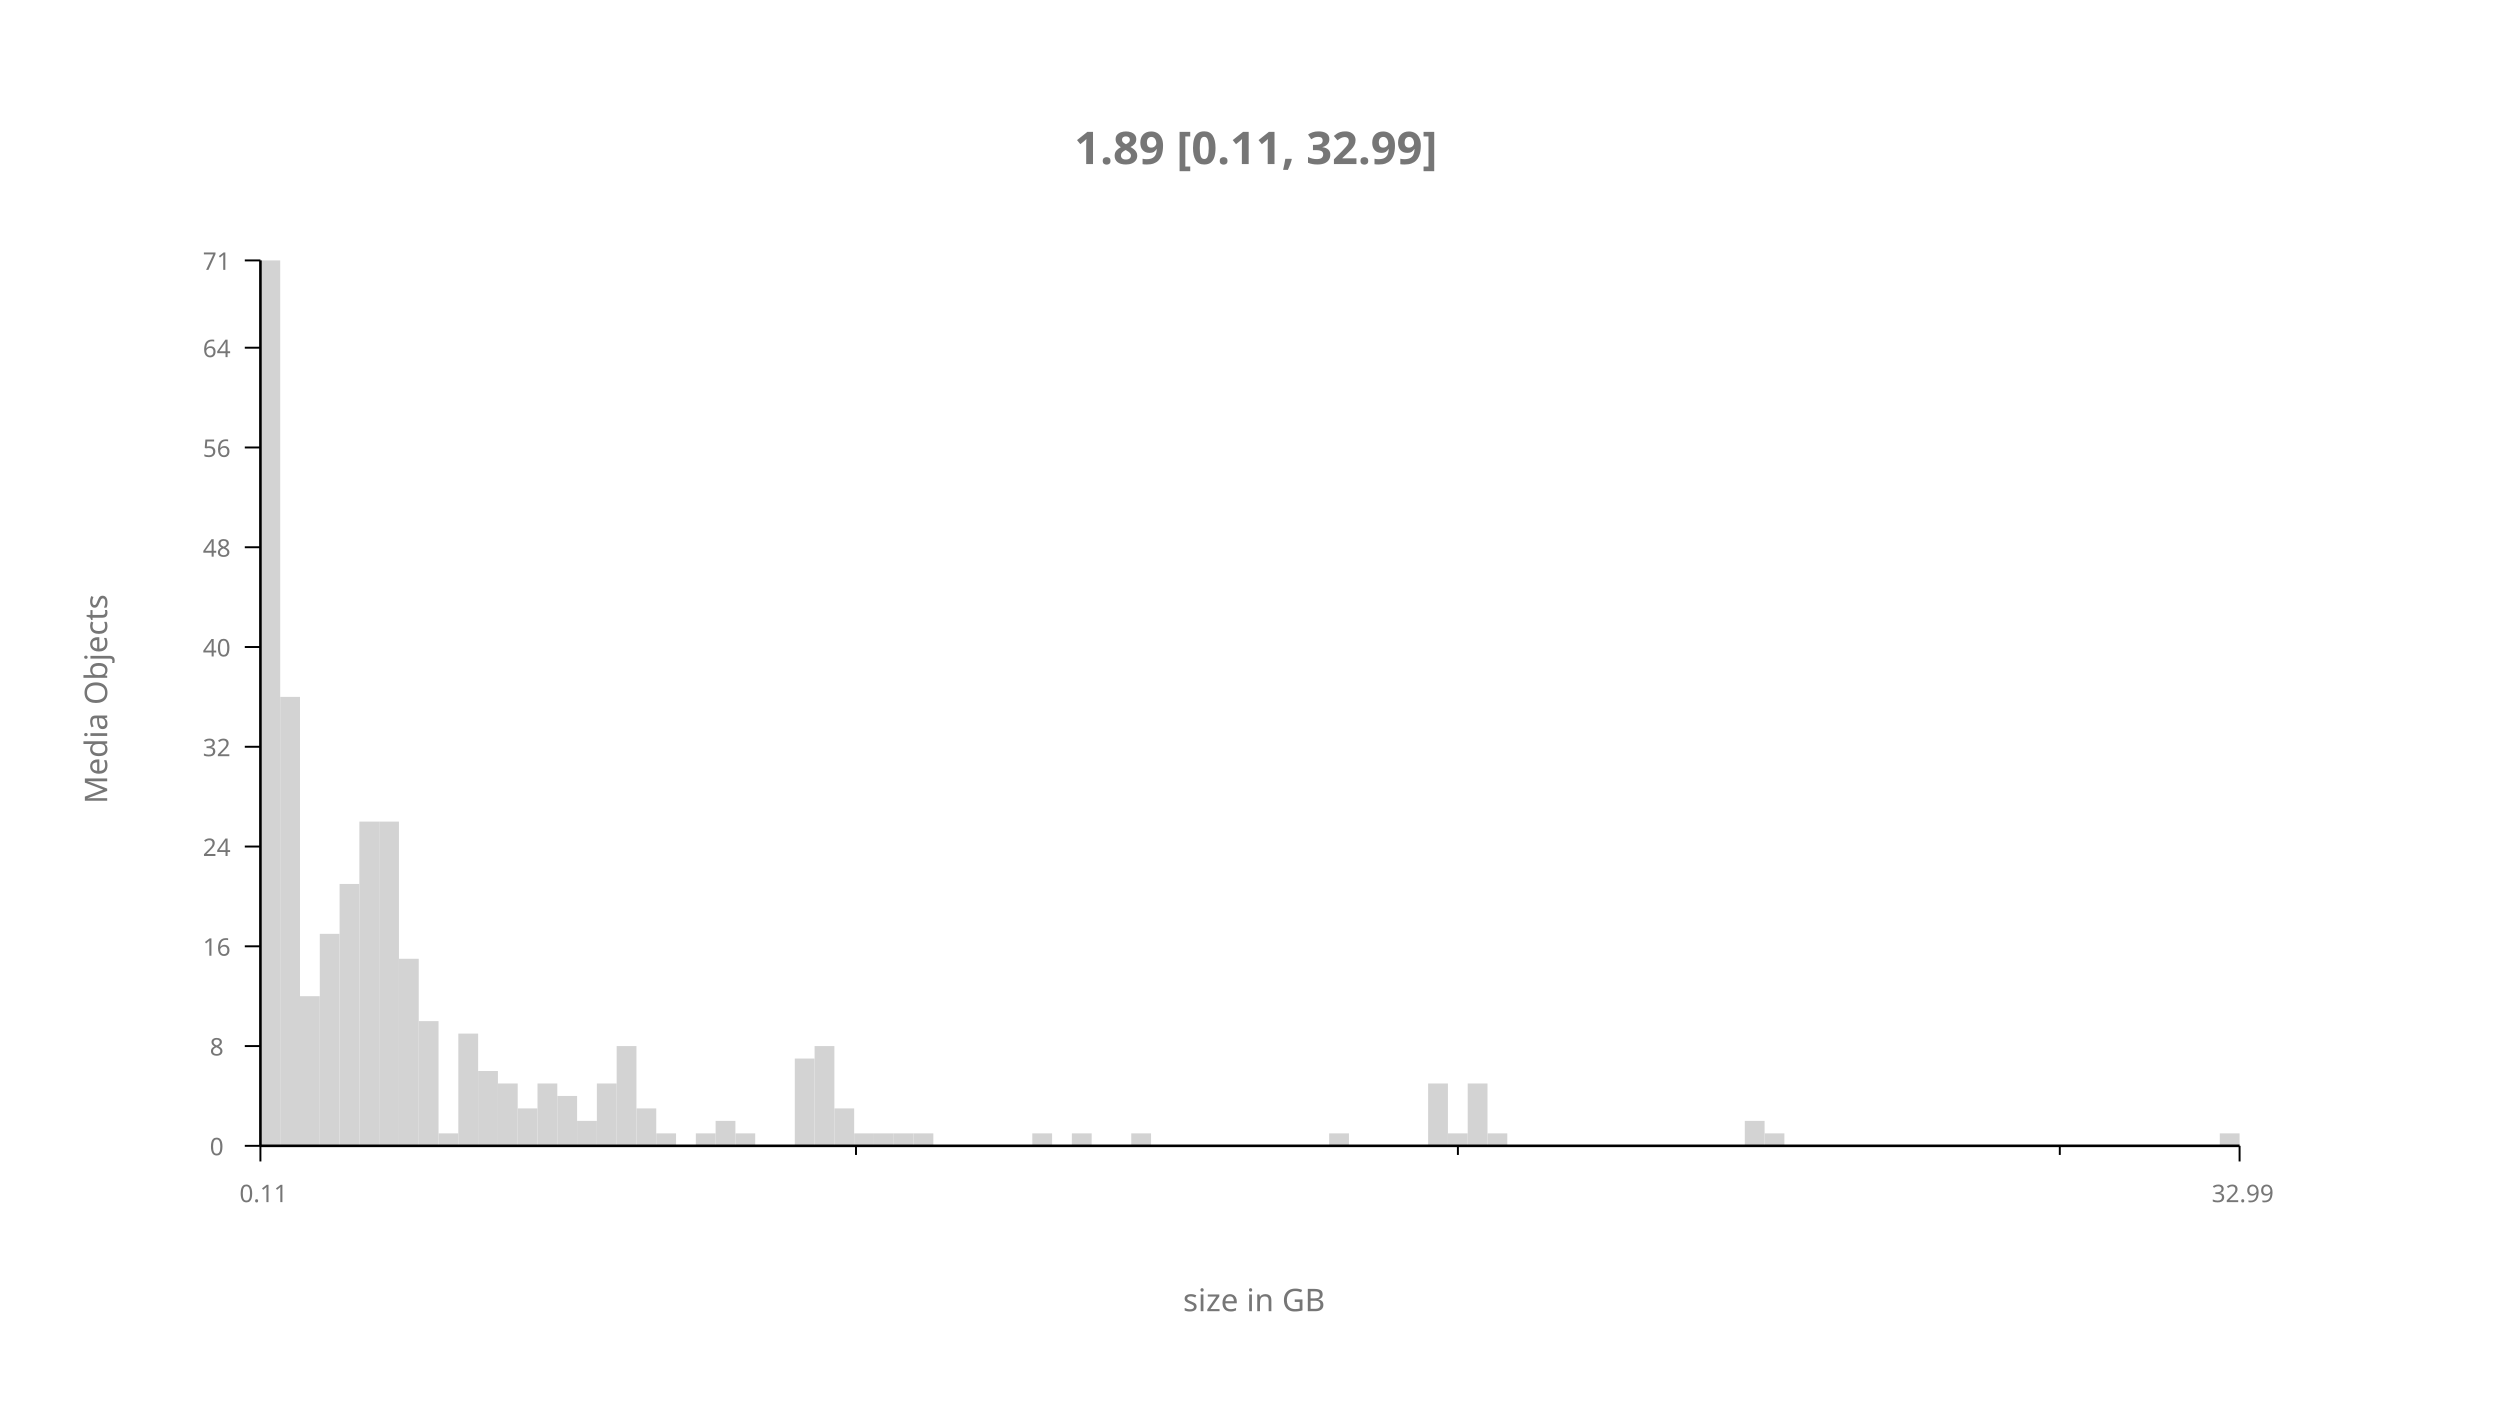
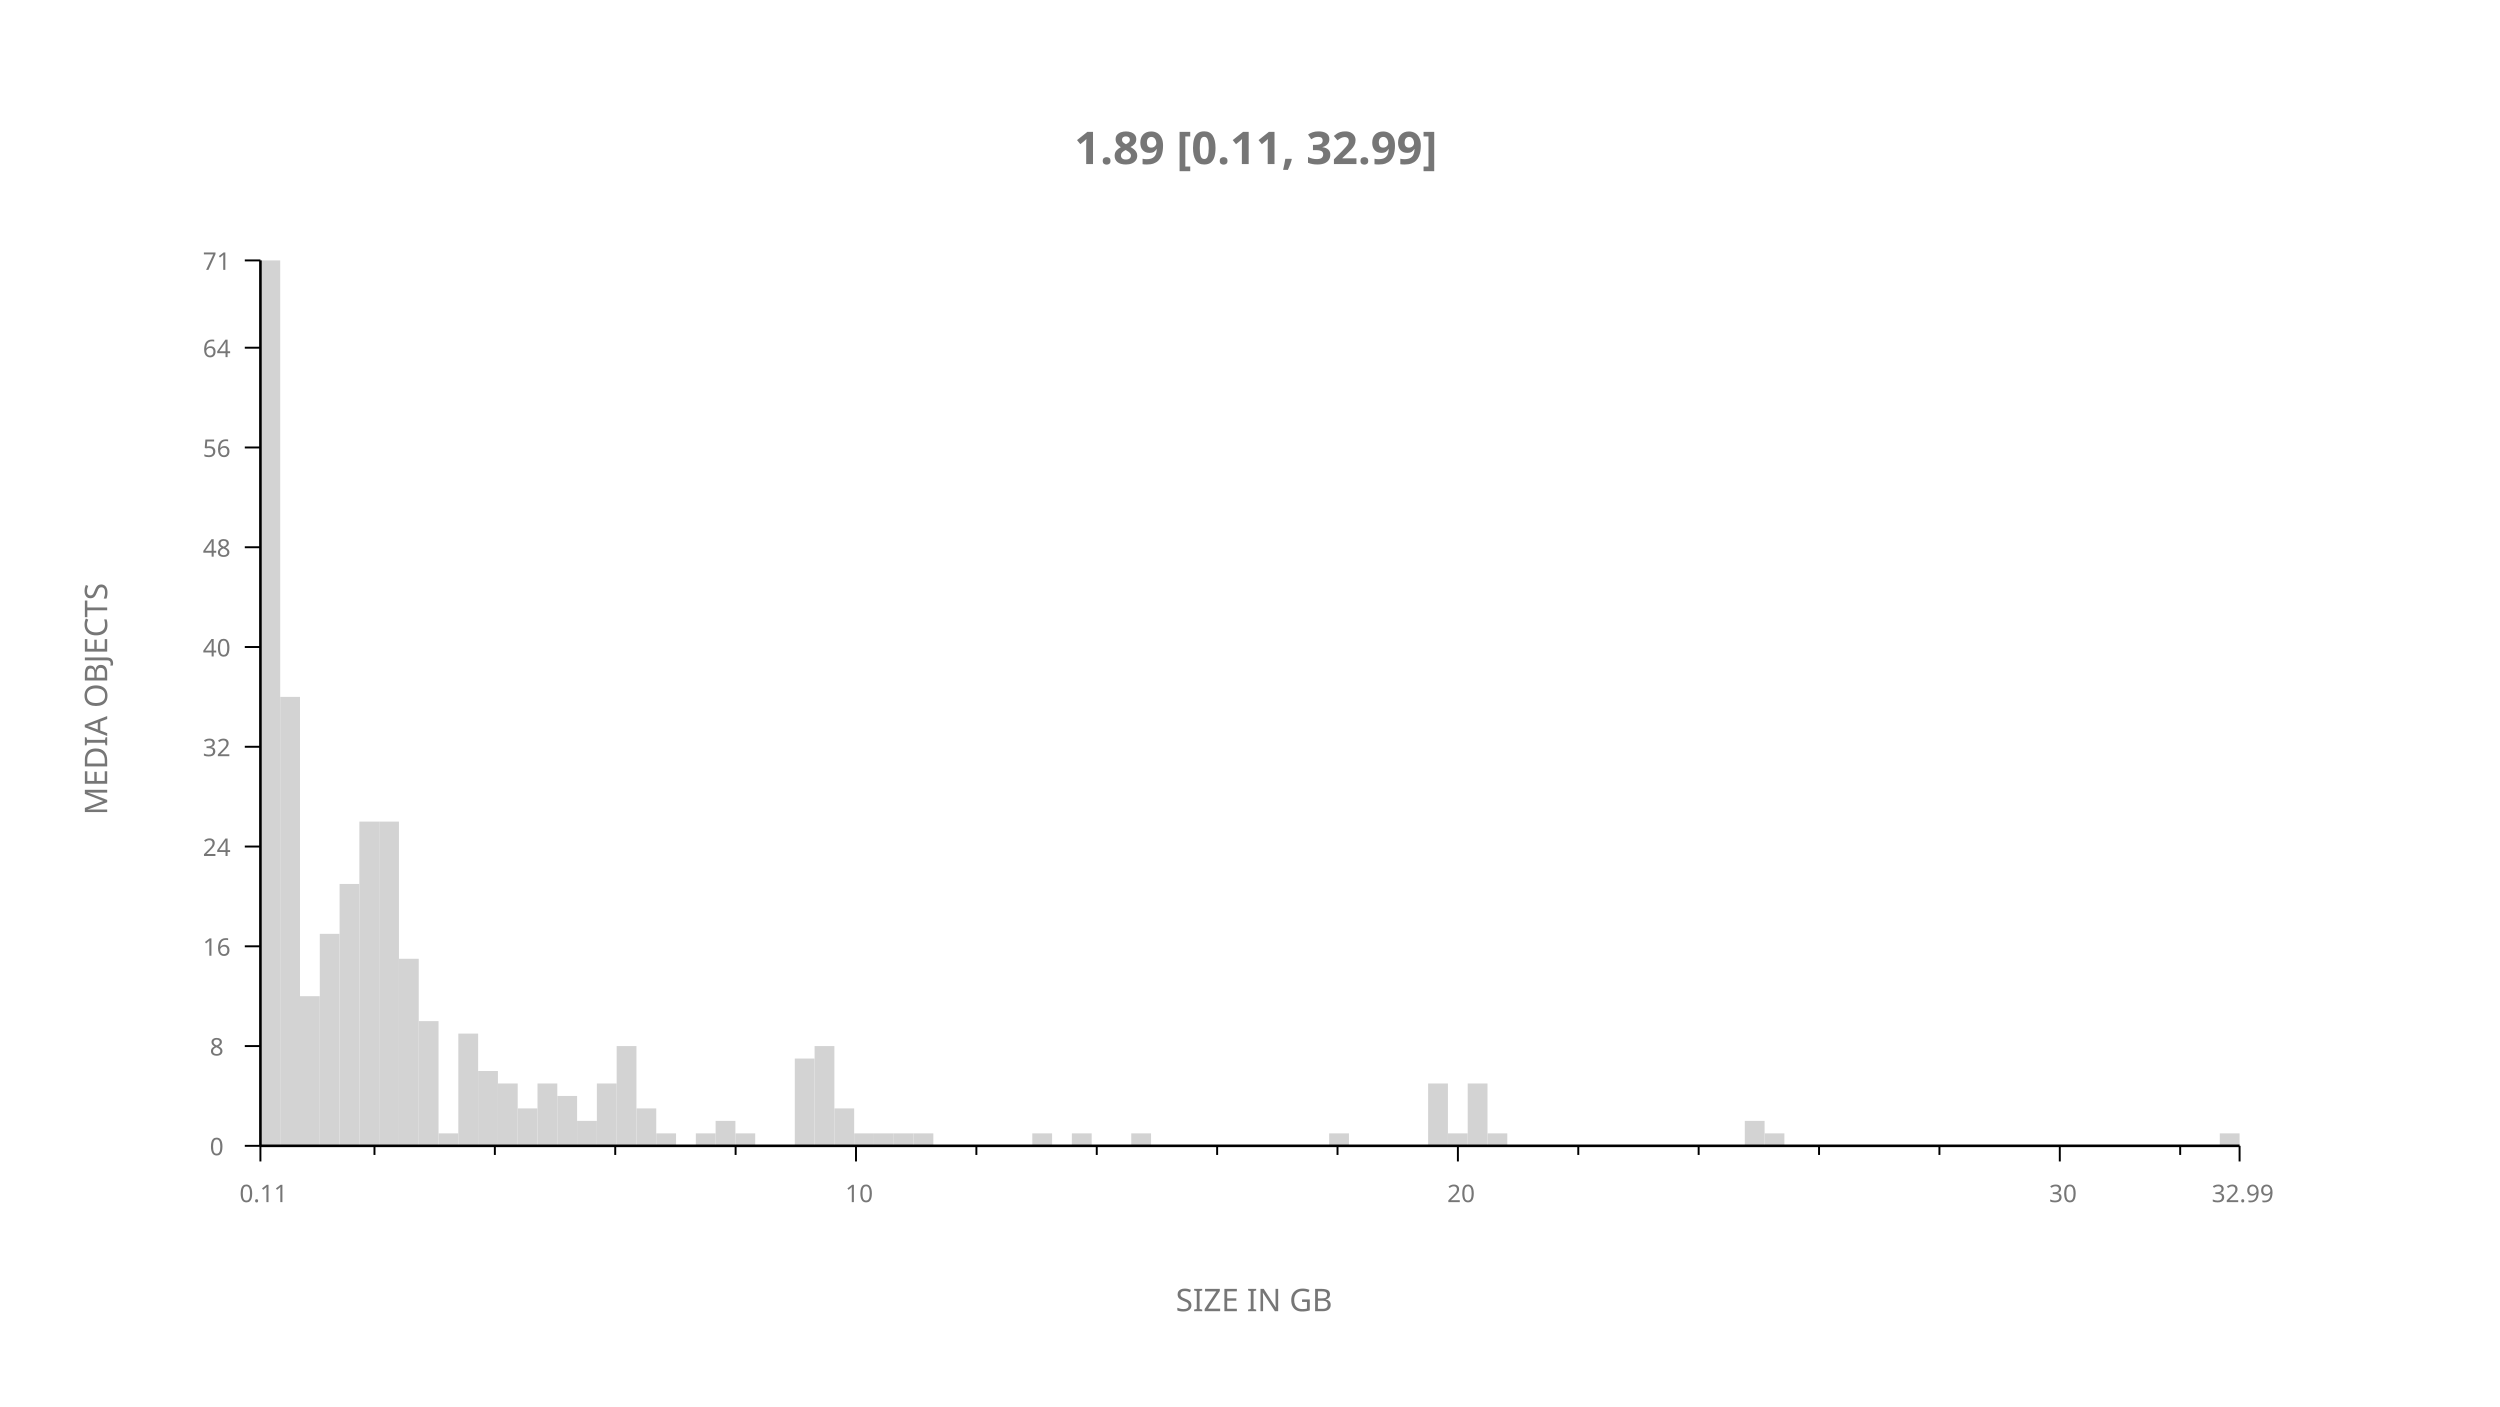
<svg xmlns="http://www.w3.org/2000/svg" xml:space="preserve" id="echo-01-cumulative-detail-btiha-itemized-by-bytes" x="0px" y="0px" width="1920px" height="1080px" viewBox="0 0 1920 1080" enable-background="new 0 0 1920 1080" role="img">
  <text x="960" y="126" font-family="Atkinson Hyperlegible" font-size="26pt" text-anchor="middle" text-align="center" font-weight="600" font-style="normal" style="fill:rgb(118,118,118); fill-opacity:1; stroke:rgb(118,118,118); stroke-opacity:0; stroke-width:0.5"> 1.89 [0.11, 32.99]</text>
  <g id="histogram-bars">
    <rect x="200" y="200" width="15.2" height="680" style="fill:rgb(211,211,211); fill-opacity:1; stroke:rgb(211,211,211); stroke-opacity:0; stroke-width:0" />
    <rect x="215.2" y="535.211" width="15.2" height="344.789" style="fill:rgb(211,211,211); fill-opacity:1; stroke:rgb(211,211,211); stroke-opacity:0; stroke-width:0" />
    <rect x="230.4" y="765.07" width="15.2" height="114.93" style="fill:rgb(211,211,211); fill-opacity:1; stroke:rgb(211,211,211); stroke-opacity:0; stroke-width:0" />
    <rect x="245.6" y="717.183" width="15.2" height="162.817" style="fill:rgb(211,211,211); fill-opacity:1; stroke:rgb(211,211,211); stroke-opacity:0; stroke-width:0" />
    <rect x="260.8" y="678.873" width="15.2" height="201.127" style="fill:rgb(211,211,211); fill-opacity:1; stroke:rgb(211,211,211); stroke-opacity:0; stroke-width:0" />
    <rect x="276" y="630.986" width="15.2" height="249.014" style="fill:rgb(211,211,211); fill-opacity:1; stroke:rgb(211,211,211); stroke-opacity:0; stroke-width:0" />
    <rect x="291.2" y="630.986" width="15.2" height="249.014" style="fill:rgb(211,211,211); fill-opacity:1; stroke:rgb(211,211,211); stroke-opacity:0; stroke-width:0" />
    <rect x="306.4" y="736.338" width="15.2" height="143.662" style="fill:rgb(211,211,211); fill-opacity:1; stroke:rgb(211,211,211); stroke-opacity:0; stroke-width:0" />
    <rect x="321.6" y="784.225" width="15.2" height="95.775" style="fill:rgb(211,211,211); fill-opacity:1; stroke:rgb(211,211,211); stroke-opacity:0; stroke-width:0" />
    <rect x="336.8" y="870.423" width="15.2" height="9.577" style="fill:rgb(211,211,211); fill-opacity:1; stroke:rgb(211,211,211); stroke-opacity:0; stroke-width:0" />
    <rect x="352" y="793.803" width="15.2" height="86.197" style="fill:rgb(211,211,211); fill-opacity:1; stroke:rgb(211,211,211); stroke-opacity:0; stroke-width:0" />
    <rect x="367.2" y="822.535" width="15.2" height="57.465" style="fill:rgb(211,211,211); fill-opacity:1; stroke:rgb(211,211,211); stroke-opacity:0; stroke-width:0" />
    <rect x="382.4" y="832.113" width="15.2" height="47.887" style="fill:rgb(211,211,211); fill-opacity:1; stroke:rgb(211,211,211); stroke-opacity:0; stroke-width:0" />
    <rect x="397.6" y="851.268" width="15.2" height="28.732" style="fill:rgb(211,211,211); fill-opacity:1; stroke:rgb(211,211,211); stroke-opacity:0; stroke-width:0" />
    <rect x="412.8" y="832.113" width="15.2" height="47.887" style="fill:rgb(211,211,211); fill-opacity:1; stroke:rgb(211,211,211); stroke-opacity:0; stroke-width:0" />
    <rect x="428" y="841.69" width="15.2" height="38.31" style="fill:rgb(211,211,211); fill-opacity:1; stroke:rgb(211,211,211); stroke-opacity:0; stroke-width:0" />
    <rect x="443.2" y="860.845" width="15.2" height="19.155" style="fill:rgb(211,211,211); fill-opacity:1; stroke:rgb(211,211,211); stroke-opacity:0; stroke-width:0" />
    <rect x="458.4" y="832.113" width="15.2" height="47.887" style="fill:rgb(211,211,211); fill-opacity:1; stroke:rgb(211,211,211); stroke-opacity:0; stroke-width:0" />
    <rect x="473.6" y="803.38" width="15.2" height="76.62" style="fill:rgb(211,211,211); fill-opacity:1; stroke:rgb(211,211,211); stroke-opacity:0; stroke-width:0" />
    <rect x="488.8" y="851.268" width="15.2" height="28.732" style="fill:rgb(211,211,211); fill-opacity:1; stroke:rgb(211,211,211); stroke-opacity:0; stroke-width:0" />
    <rect x="504" y="870.423" width="15.2" height="9.577" style="fill:rgb(211,211,211); fill-opacity:1; stroke:rgb(211,211,211); stroke-opacity:0; stroke-width:0" />
    <rect x="534.4" y="870.423" width="15.2" height="9.577" style="fill:rgb(211,211,211); fill-opacity:1; stroke:rgb(211,211,211); stroke-opacity:0; stroke-width:0" />
    <rect x="549.6" y="860.845" width="15.2" height="19.155" style="fill:rgb(211,211,211); fill-opacity:1; stroke:rgb(211,211,211); stroke-opacity:0; stroke-width:0" />
    <rect x="564.8" y="870.423" width="15.2" height="9.577" style="fill:rgb(211,211,211); fill-opacity:1; stroke:rgb(211,211,211); stroke-opacity:0; stroke-width:0" />
    <rect x="610.4" y="812.958" width="15.2" height="67.042" style="fill:rgb(211,211,211); fill-opacity:1; stroke:rgb(211,211,211); stroke-opacity:0; stroke-width:0" />
    <rect x="625.6" y="803.38" width="15.2" height="76.62" style="fill:rgb(211,211,211); fill-opacity:1; stroke:rgb(211,211,211); stroke-opacity:0; stroke-width:0" />
    <rect x="640.8" y="851.268" width="15.2" height="28.732" style="fill:rgb(211,211,211); fill-opacity:1; stroke:rgb(211,211,211); stroke-opacity:0; stroke-width:0" />
    <rect x="656" y="870.423" width="15.2" height="9.577" style="fill:rgb(211,211,211); fill-opacity:1; stroke:rgb(211,211,211); stroke-opacity:0; stroke-width:0" />
    <rect x="671.2" y="870.423" width="15.2" height="9.577" style="fill:rgb(211,211,211); fill-opacity:1; stroke:rgb(211,211,211); stroke-opacity:0; stroke-width:0" />
    <rect x="686.4" y="870.423" width="15.2" height="9.577" style="fill:rgb(211,211,211); fill-opacity:1; stroke:rgb(211,211,211); stroke-opacity:0; stroke-width:0" />
    <rect x="701.6" y="870.423" width="15.2" height="9.577" style="fill:rgb(211,211,211); fill-opacity:1; stroke:rgb(211,211,211); stroke-opacity:0; stroke-width:0" />
    <rect x="792.8" y="870.423" width="15.2" height="9.577" style="fill:rgb(211,211,211); fill-opacity:1; stroke:rgb(211,211,211); stroke-opacity:0; stroke-width:0" />
    <rect x="823.2" y="870.423" width="15.2" height="9.577" style="fill:rgb(211,211,211); fill-opacity:1; stroke:rgb(211,211,211); stroke-opacity:0; stroke-width:0" />
    <rect x="868.8" y="870.423" width="15.2" height="9.577" style="fill:rgb(211,211,211); fill-opacity:1; stroke:rgb(211,211,211); stroke-opacity:0; stroke-width:0" />
    <rect x="1020.8" y="870.423" width="15.2" height="9.577" style="fill:rgb(211,211,211); fill-opacity:1; stroke:rgb(211,211,211); stroke-opacity:0; stroke-width:0" />
    <rect x="1096.8" y="832.113" width="15.2" height="47.887" style="fill:rgb(211,211,211); fill-opacity:1; stroke:rgb(211,211,211); stroke-opacity:0; stroke-width:0" />
    <rect x="1112" y="870.423" width="15.2" height="9.577" style="fill:rgb(211,211,211); fill-opacity:1; stroke:rgb(211,211,211); stroke-opacity:0; stroke-width:0" />
    <rect x="1127.2" y="832.113" width="15.2" height="47.887" style="fill:rgb(211,211,211); fill-opacity:1; stroke:rgb(211,211,211); stroke-opacity:0; stroke-width:0" />
    <rect x="1142.4" y="870.423" width="15.2" height="9.577" style="fill:rgb(211,211,211); fill-opacity:1; stroke:rgb(211,211,211); stroke-opacity:0; stroke-width:0" />
    <rect x="1340" y="860.845" width="15.2" height="19.155" style="fill:rgb(211,211,211); fill-opacity:1; stroke:rgb(211,211,211); stroke-opacity:0; stroke-width:0" />
    <rect x="1355.2" y="870.423" width="15.2" height="9.577" style="fill:rgb(211,211,211); fill-opacity:1; stroke:rgb(211,211,211); stroke-opacity:0; stroke-width:0" />
    <rect x="1704.8" y="870.423" width="15.2" height="9.577" style="fill:rgb(211,211,211); fill-opacity:1; stroke:rgb(211,211,211); stroke-opacity:0; stroke-width:0" />
  </g>
  <g id="axes-lines">
    <line x1="200" y1="880" x2="1720" y2="880" style="fill:rgb(0,0,0); fill-opacity:0; stroke:rgb(0,0,0); stroke-opacity:1; stroke-width:2" />
    <line x1="200" y1="880" x2="200" y2="200" style="fill:rgb(0,0,0); fill-opacity:0; stroke:rgb(0,0,0); stroke-opacity:1; stroke-width:2" />
-     <text x="960" y="1007" font-family="Atkinson Hyperlegible" font-size="18pt" text-anchor="middle" text-align="center" font-weight="500" font-style="normal" style="fill:rgb(118,118,118); fill-opacity:1; stroke:rgb(118,118,118); stroke-opacity:0; stroke-width:0.5"> size in GB</text>
-     <text x="73" y="540" font-family="Atkinson Hyperlegible" font-size="18pt" text-anchor="middle" text-align="center" dominant-baseline="central" font-weight="500" font-style="normal" style="fill:rgb(118,118,118); fill-opacity:1; stroke:rgb(118,118,118); stroke-opacity:0; stroke-width:0.5" transform="rotate(-90,73,540)"> Media Objects</text>
+     <text x="960" y="1007" font-family="Atkinson Hyperlegible" font-size="18pt" text-anchor="middle" text-align="center" font-weight="500" font-style="normal" style="fill:rgb(118,118,118); fill-opacity:1; stroke:rgb(118,118,118); stroke-opacity:0; stroke-width:0.5"> SIZE IN GB</text>
+     <text x="73" y="540" font-family="Atkinson Hyperlegible" font-size="18pt" text-anchor="middle" text-align="center" dominant-baseline="central" font-weight="500" font-style="normal" style="fill:rgb(118,118,118); fill-opacity:1; stroke:rgb(118,118,118); stroke-opacity:0; stroke-width:0.5" transform="rotate(-90,73,540)"> MEDIA OBJECTS</text>
  </g>
  <g id="tic-x-minor">
-     <line x1="657.404" y1="880" x2="657.404" y2="887" style="fill:rgb(0,0,0); fill-opacity:0; stroke:rgb(0,0,0); stroke-opacity:1; stroke-width:1.5" />
-     <line x1="1119.666" y1="880" x2="1119.666" y2="887" style="fill:rgb(0,0,0); fill-opacity:0; stroke:rgb(0,0,0); stroke-opacity:1; stroke-width:1.5" />
-     <line x1="1581.928" y1="880" x2="1581.928" y2="887" style="fill:rgb(0,0,0); fill-opacity:0; stroke:rgb(0,0,0); stroke-opacity:1; stroke-width:1.5" />
+     <line x1="287.594" y1="880" x2="287.594" y2="887" style="fill:rgb(0,0,0); fill-opacity:0; stroke:rgb(0,0,0); stroke-opacity:1; stroke-width:1.5" />
+     <line x1="380.046" y1="880" x2="380.046" y2="887" style="fill:rgb(0,0,0); fill-opacity:0; stroke:rgb(0,0,0); stroke-opacity:1; stroke-width:1.5" />
+     <line x1="472.499" y1="880" x2="472.499" y2="887" style="fill:rgb(0,0,0); fill-opacity:0; stroke:rgb(0,0,0); stroke-opacity:1; stroke-width:1.5" />
+     <line x1="564.951" y1="880" x2="564.951" y2="887" style="fill:rgb(0,0,0); fill-opacity:0; stroke:rgb(0,0,0); stroke-opacity:1; stroke-width:1.5" />
+     <line x1="749.856" y1="880" x2="749.856" y2="887" style="fill:rgb(0,0,0); fill-opacity:0; stroke:rgb(0,0,0); stroke-opacity:1; stroke-width:1.5" />
+     <line x1="842.309" y1="880" x2="842.309" y2="887" style="fill:rgb(0,0,0); fill-opacity:0; stroke:rgb(0,0,0); stroke-opacity:1; stroke-width:1.5" />
+     <line x1="934.761" y1="880" x2="934.761" y2="887" style="fill:rgb(0,0,0); fill-opacity:0; stroke:rgb(0,0,0); stroke-opacity:1; stroke-width:1.5" />
+     <line x1="1027.214" y1="880" x2="1027.214" y2="887" style="fill:rgb(0,0,0); fill-opacity:0; stroke:rgb(0,0,0); stroke-opacity:1; stroke-width:1.5" />
+     <line x1="1212.119" y1="880" x2="1212.119" y2="887" style="fill:rgb(0,0,0); fill-opacity:0; stroke:rgb(0,0,0); stroke-opacity:1; stroke-width:1.5" />
+     <line x1="1304.571" y1="880" x2="1304.571" y2="887" style="fill:rgb(0,0,0); fill-opacity:0; stroke:rgb(0,0,0); stroke-opacity:1; stroke-width:1.5" />
+     <line x1="1397.023" y1="880" x2="1397.023" y2="887" style="fill:rgb(0,0,0); fill-opacity:0; stroke:rgb(0,0,0); stroke-opacity:1; stroke-width:1.5" />
+     <line x1="1489.476" y1="880" x2="1489.476" y2="887" style="fill:rgb(0,0,0); fill-opacity:0; stroke:rgb(0,0,0); stroke-opacity:1; stroke-width:1.5" />
+     <line x1="1674.381" y1="880" x2="1674.381" y2="887" style="fill:rgb(0,0,0); fill-opacity:0; stroke:rgb(0,0,0); stroke-opacity:1; stroke-width:1.5" />
  </g>
  <g id="tic-x-labels">
    <line x1="200" y1="880" x2="200" y2="892" style="fill:rgb(0,0,0); fill-opacity:0; stroke:rgb(0,0,0); stroke-opacity:1; stroke-width:1.5" />
    <text x="200" y="916" font-family="Atkinson Hyperlegible" font-size="14pt" text-anchor="middle" text-align="center" dominant-baseline="central" font-weight="400" font-style="normal" style="fill:rgb(118,118,118); fill-opacity:1; stroke:rgb(118,118,118); stroke-opacity:0; stroke-width:0.5"> 0.11</text>
+     <line x1="657.404" y1="880" x2="657.404" y2="892" style="fill:rgb(0,0,0); fill-opacity:0; stroke:rgb(0,0,0); stroke-opacity:1; stroke-width:1.5" />
+     <text x="657.404" y="916" font-family="Atkinson Hyperlegible" font-size="14pt" text-anchor="middle" text-align="center" dominant-baseline="central" font-weight="400" font-style="normal" style="fill:rgb(118,118,118); fill-opacity:1; stroke:rgb(118,118,118); stroke-opacity:0; stroke-width:0.5"> 10</text>
+     <line x1="1119.666" y1="880" x2="1119.666" y2="892" style="fill:rgb(0,0,0); fill-opacity:0; stroke:rgb(0,0,0); stroke-opacity:1; stroke-width:1.5" />
+     <text x="1119.666" y="916" font-family="Atkinson Hyperlegible" font-size="14pt" text-anchor="middle" text-align="center" dominant-baseline="central" font-weight="400" font-style="normal" style="fill:rgb(118,118,118); fill-opacity:1; stroke:rgb(118,118,118); stroke-opacity:0; stroke-width:0.5"> 20</text>
+     <line x1="1581.928" y1="880" x2="1581.928" y2="892" style="fill:rgb(0,0,0); fill-opacity:0; stroke:rgb(0,0,0); stroke-opacity:1; stroke-width:1.5" />
+     <text x="1581.928" y="916" font-family="Atkinson Hyperlegible" font-size="14pt" text-anchor="middle" text-align="center" dominant-baseline="central" font-weight="400" font-style="normal" style="fill:rgb(118,118,118); fill-opacity:1; stroke:rgb(118,118,118); stroke-opacity:0; stroke-width:0.5"> 30</text>
    <line x1="1720" y1="880" x2="1720" y2="892" style="fill:rgb(0,0,0); fill-opacity:0; stroke:rgb(0,0,0); stroke-opacity:1; stroke-width:1.5" />
    <text x="1720" y="916" font-family="Atkinson Hyperlegible" font-size="14pt" text-anchor="middle" text-align="center" dominant-baseline="central" font-weight="400" font-style="normal" style="fill:rgb(118,118,118); fill-opacity:1; stroke:rgb(118,118,118); stroke-opacity:0; stroke-width:0.5"> 32.99</text>
  </g>
  <g id="tic-y-labels">
    <line x1="188" y1="880" x2="200" y2="880" style="fill:rgb(0,0,0); fill-opacity:0; stroke:rgb(0,0,0); stroke-opacity:1; stroke-width:1.5" />
    <text x="164" y="880" font-family="Atkinson Hyperlegible" font-size="14pt" text-anchor="middle" text-align="center" dominant-baseline="central" font-weight="400" font-style="normal" style="fill:rgb(118,118,118); fill-opacity:1; stroke:rgb(118,118,118); stroke-opacity:0; stroke-width:0.5"> 0</text>
    <line x1="188" y1="803.38" x2="200" y2="803.38" style="fill:rgb(0,0,0); fill-opacity:0; stroke:rgb(0,0,0); stroke-opacity:1; stroke-width:1.5" />
    <text x="164" y="803.38" font-family="Atkinson Hyperlegible" font-size="14pt" text-anchor="middle" text-align="center" dominant-baseline="central" font-weight="400" font-style="normal" style="fill:rgb(118,118,118); fill-opacity:1; stroke:rgb(118,118,118); stroke-opacity:0; stroke-width:0.5"> 8</text>
    <line x1="188" y1="726.761" x2="200" y2="726.761" style="fill:rgb(0,0,0); fill-opacity:0; stroke:rgb(0,0,0); stroke-opacity:1; stroke-width:1.5" />
    <text x="164" y="726.761" font-family="Atkinson Hyperlegible" font-size="14pt" text-anchor="middle" text-align="center" dominant-baseline="central" font-weight="400" font-style="normal" style="fill:rgb(118,118,118); fill-opacity:1; stroke:rgb(118,118,118); stroke-opacity:0; stroke-width:0.5"> 16</text>
    <line x1="188" y1="650.141" x2="200" y2="650.141" style="fill:rgb(0,0,0); fill-opacity:0; stroke:rgb(0,0,0); stroke-opacity:1; stroke-width:1.5" />
    <text x="164" y="650.141" font-family="Atkinson Hyperlegible" font-size="14pt" text-anchor="middle" text-align="center" dominant-baseline="central" font-weight="400" font-style="normal" style="fill:rgb(118,118,118); fill-opacity:1; stroke:rgb(118,118,118); stroke-opacity:0; stroke-width:0.5"> 24</text>
    <line x1="188" y1="573.521" x2="200" y2="573.521" style="fill:rgb(0,0,0); fill-opacity:0; stroke:rgb(0,0,0); stroke-opacity:1; stroke-width:1.5" />
    <text x="164" y="573.521" font-family="Atkinson Hyperlegible" font-size="14pt" text-anchor="middle" text-align="center" dominant-baseline="central" font-weight="400" font-style="normal" style="fill:rgb(118,118,118); fill-opacity:1; stroke:rgb(118,118,118); stroke-opacity:0; stroke-width:0.5"> 32</text>
    <line x1="188" y1="496.901" x2="200" y2="496.901" style="fill:rgb(0,0,0); fill-opacity:0; stroke:rgb(0,0,0); stroke-opacity:1; stroke-width:1.5" />
    <text x="164" y="496.901" font-family="Atkinson Hyperlegible" font-size="14pt" text-anchor="middle" text-align="center" dominant-baseline="central" font-weight="400" font-style="normal" style="fill:rgb(118,118,118); fill-opacity:1; stroke:rgb(118,118,118); stroke-opacity:0; stroke-width:0.5"> 40</text>
    <line x1="188" y1="420.282" x2="200" y2="420.282" style="fill:rgb(0,0,0); fill-opacity:0; stroke:rgb(0,0,0); stroke-opacity:1; stroke-width:1.5" />
    <text x="164" y="420.282" font-family="Atkinson Hyperlegible" font-size="14pt" text-anchor="middle" text-align="center" dominant-baseline="central" font-weight="400" font-style="normal" style="fill:rgb(118,118,118); fill-opacity:1; stroke:rgb(118,118,118); stroke-opacity:0; stroke-width:0.5"> 48</text>
    <line x1="188" y1="343.662" x2="200" y2="343.662" style="fill:rgb(0,0,0); fill-opacity:0; stroke:rgb(0,0,0); stroke-opacity:1; stroke-width:1.5" />
    <text x="164" y="343.662" font-family="Atkinson Hyperlegible" font-size="14pt" text-anchor="middle" text-align="center" dominant-baseline="central" font-weight="400" font-style="normal" style="fill:rgb(118,118,118); fill-opacity:1; stroke:rgb(118,118,118); stroke-opacity:0; stroke-width:0.5"> 56</text>
    <line x1="188" y1="267.042" x2="200" y2="267.042" style="fill:rgb(0,0,0); fill-opacity:0; stroke:rgb(0,0,0); stroke-opacity:1; stroke-width:1.5" />
    <text x="164" y="267.042" font-family="Atkinson Hyperlegible" font-size="14pt" text-anchor="middle" text-align="center" dominant-baseline="central" font-weight="400" font-style="normal" style="fill:rgb(118,118,118); fill-opacity:1; stroke:rgb(118,118,118); stroke-opacity:0; stroke-width:0.5"> 64</text>
    <line x1="188" y1="200" x2="200" y2="200" style="fill:rgb(0,0,0); fill-opacity:0; stroke:rgb(0,0,0); stroke-opacity:1; stroke-width:1.5" />
    <text x="164" y="200" font-family="Atkinson Hyperlegible" font-size="14pt" text-anchor="middle" text-align="center" dominant-baseline="central" font-weight="400" font-style="normal" style="fill:rgb(118,118,118); fill-opacity:1; stroke:rgb(118,118,118); stroke-opacity:0; stroke-width:0.5"> 71</text>
  </g>
</svg>
